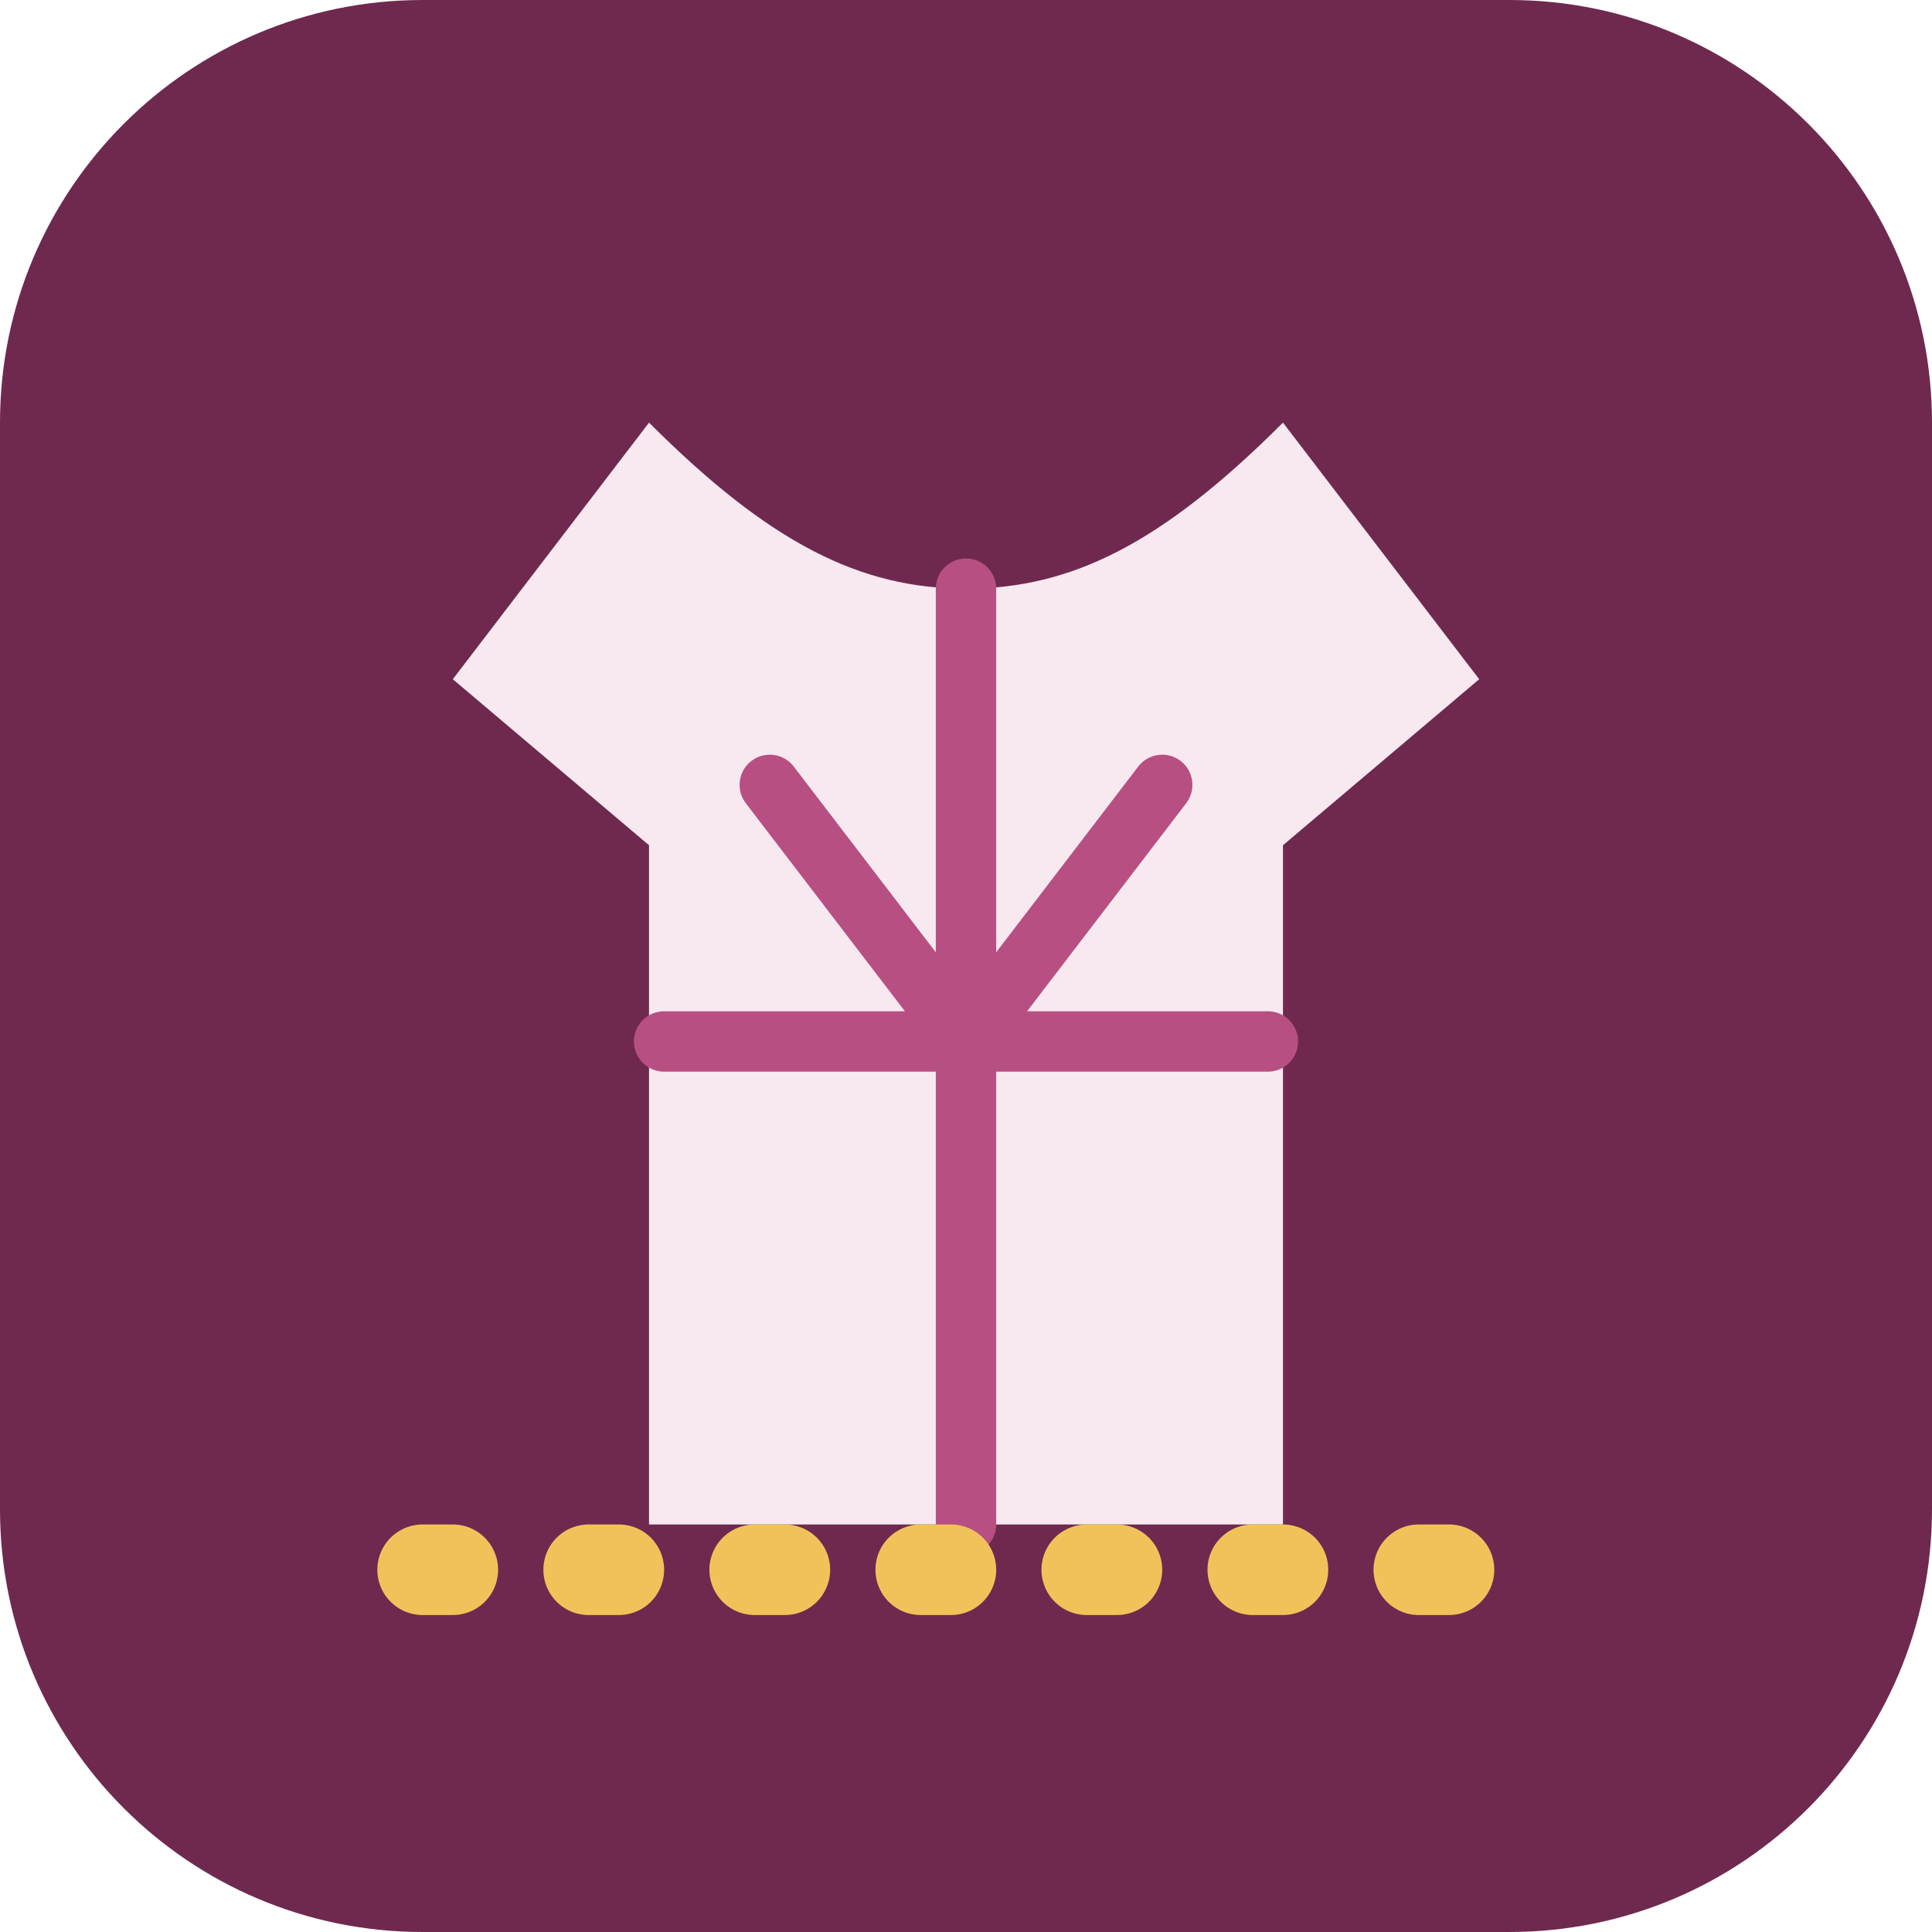
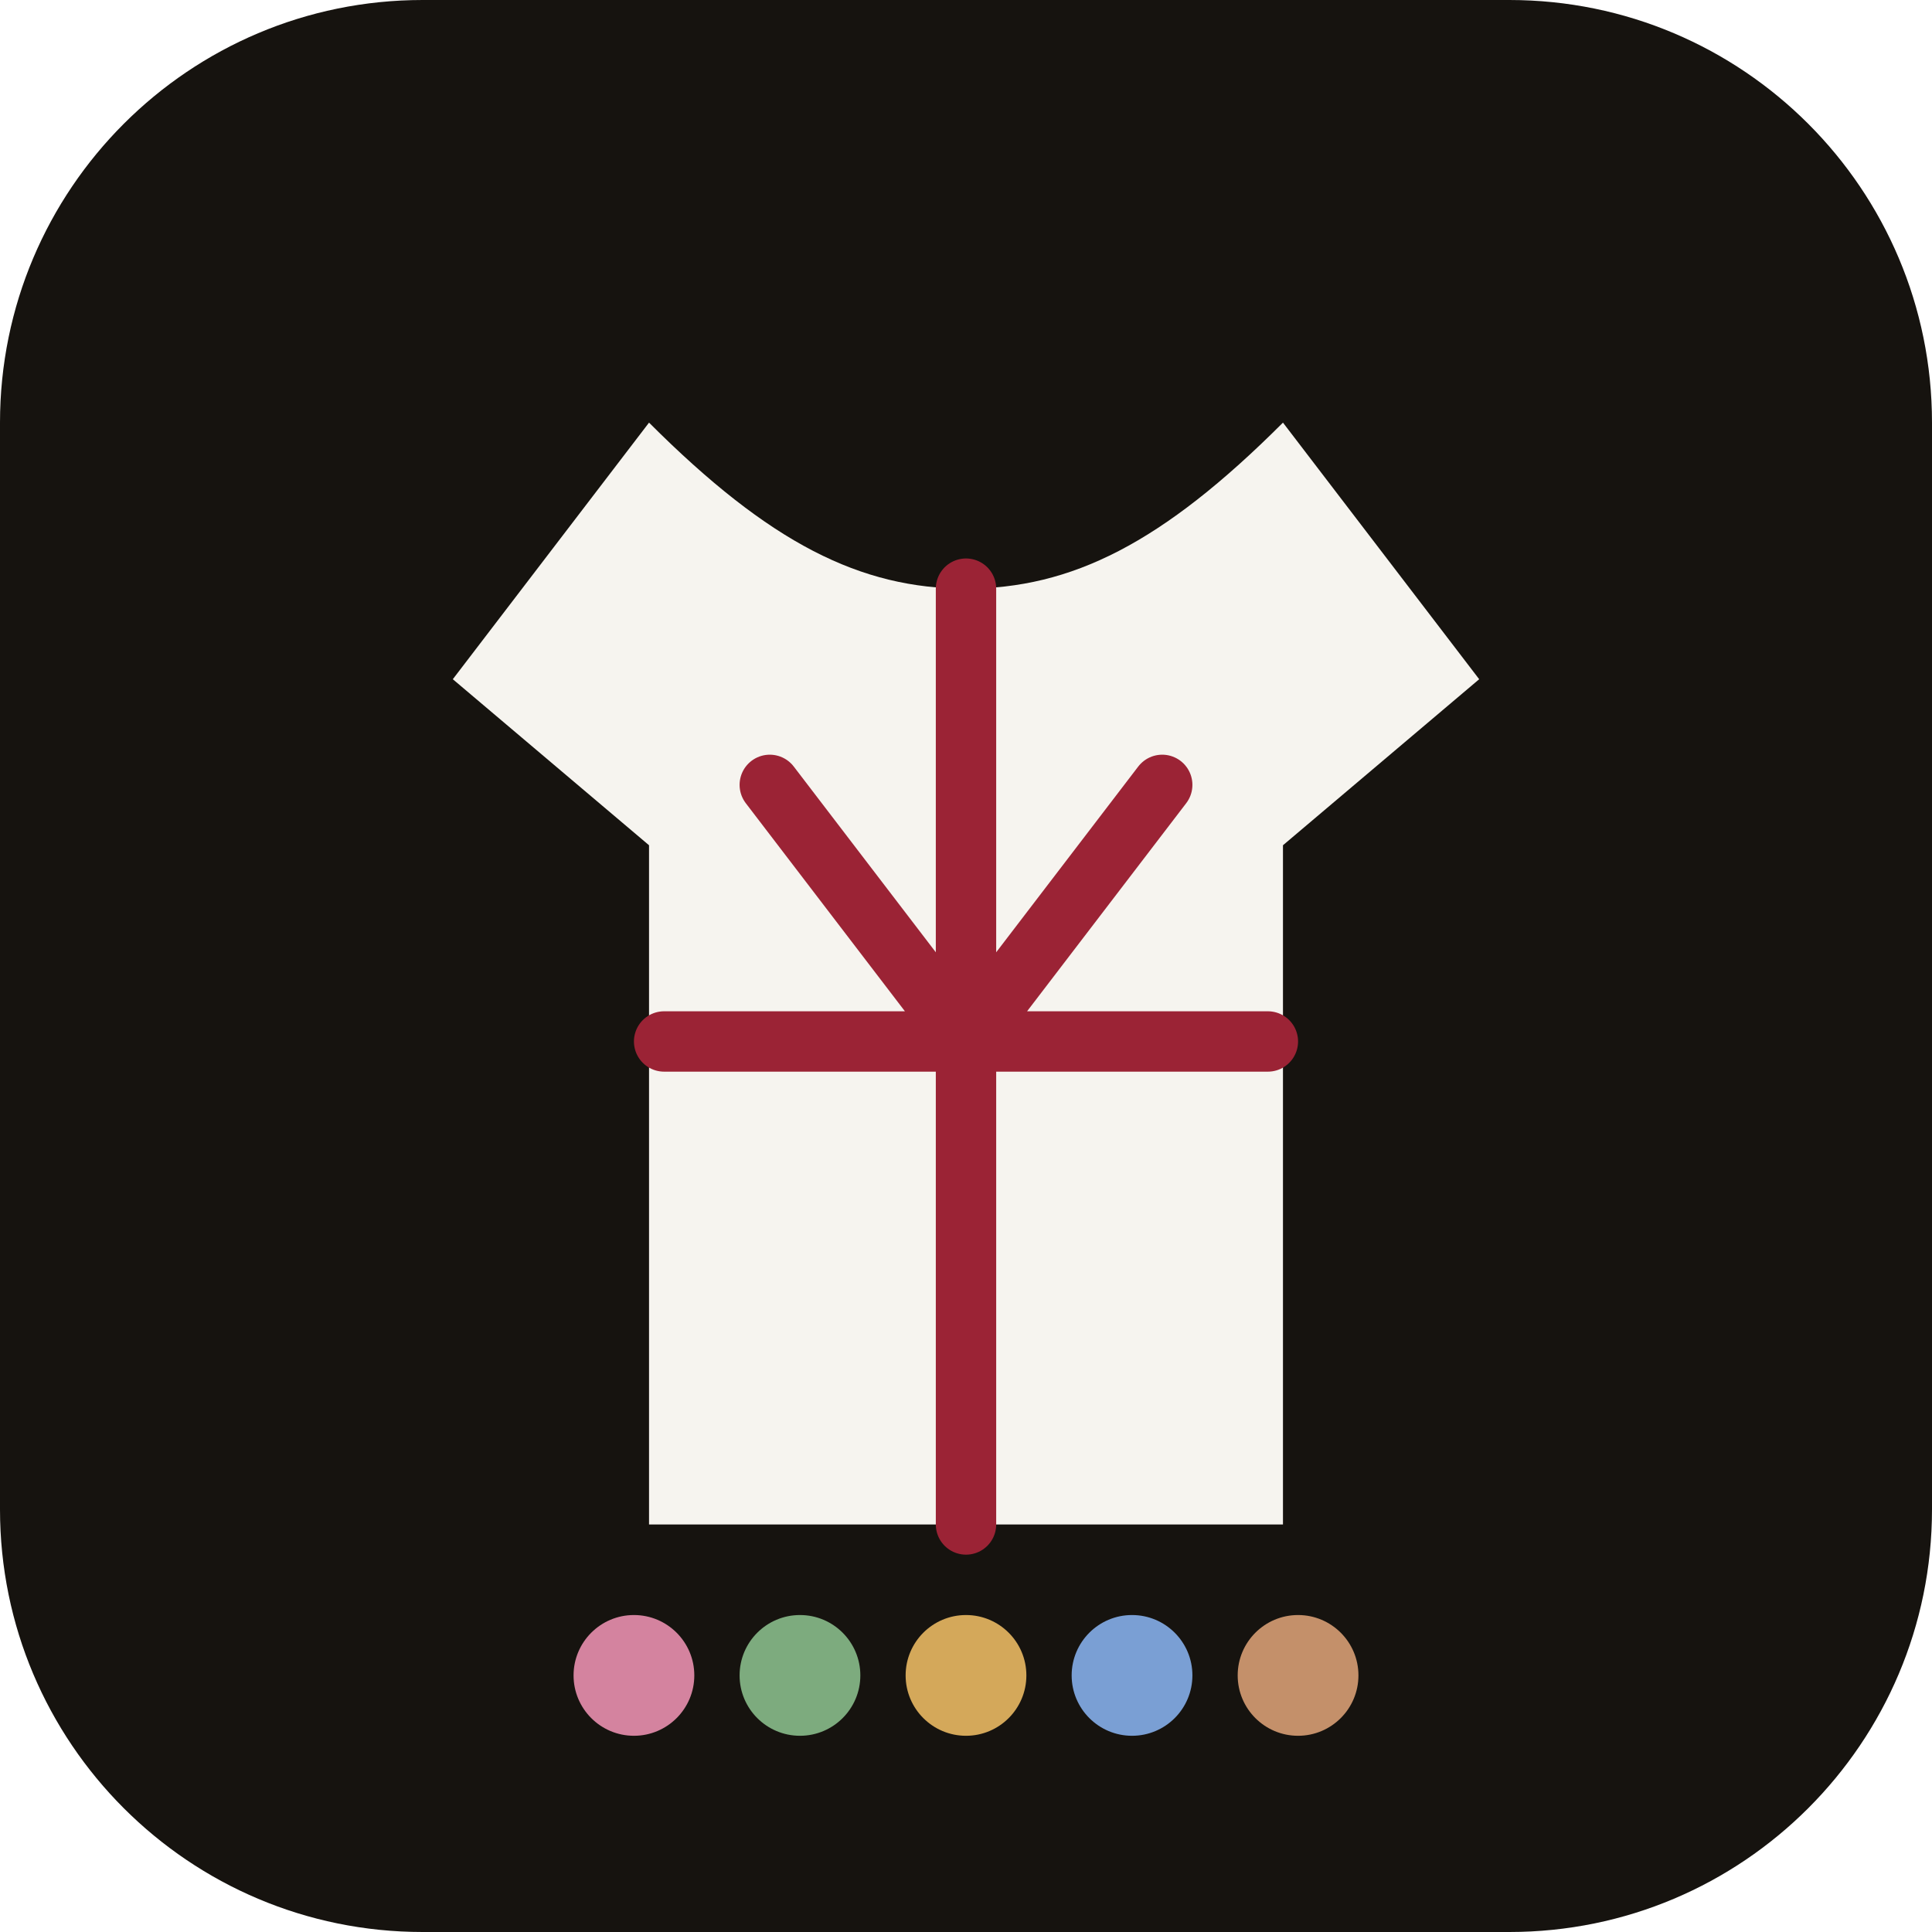
<svg xmlns="http://www.w3.org/2000/svg" width="128" height="128" viewBox="0 0 128 128">
-   <rect width="128" height="128" rx="28" fill="#6f294f" />
-   <path d="M43 28c8 8 14 11 21 11s13-3 21-11l13 17-13 11v45H43V56L30 45z" fill="#f8e9f1" />
-   <path d="M64 39v62M44 69h40M51 52l13 17 13-17" fill="none" stroke="#b84f82" stroke-width="4" stroke-linecap="round" />
-   <path d="M28 104h72" stroke="#f0c35a" stroke-width="6" stroke-linecap="round" stroke-dasharray="2 9" />
+   <rect width="128" height="128" rx="28" fill="#16130f" />
+   <path d="M43 28c8 8 14 11 21 11s13-3 21-11l13 17-13 11v45H43V56L30 45z" fill="#f6f4ef" />
+   <path d="M64 39v62M44 69h40M51 52l13 17 13-17" fill="none" stroke="#9b2335" stroke-width="4" stroke-linecap="round" />
+   <circle cx="42" cy="111" r="4" fill="#d4839f" />
+   <circle cx="53" cy="111" r="4" fill="#7dab7e" />
+   <circle cx="64" cy="111" r="4" fill="#d4a85a" />
+   <circle cx="75" cy="111" r="4" fill="#7a9fd4" />
+   <circle cx="86" cy="111" r="4" fill="#c4906a" />
</svg>
